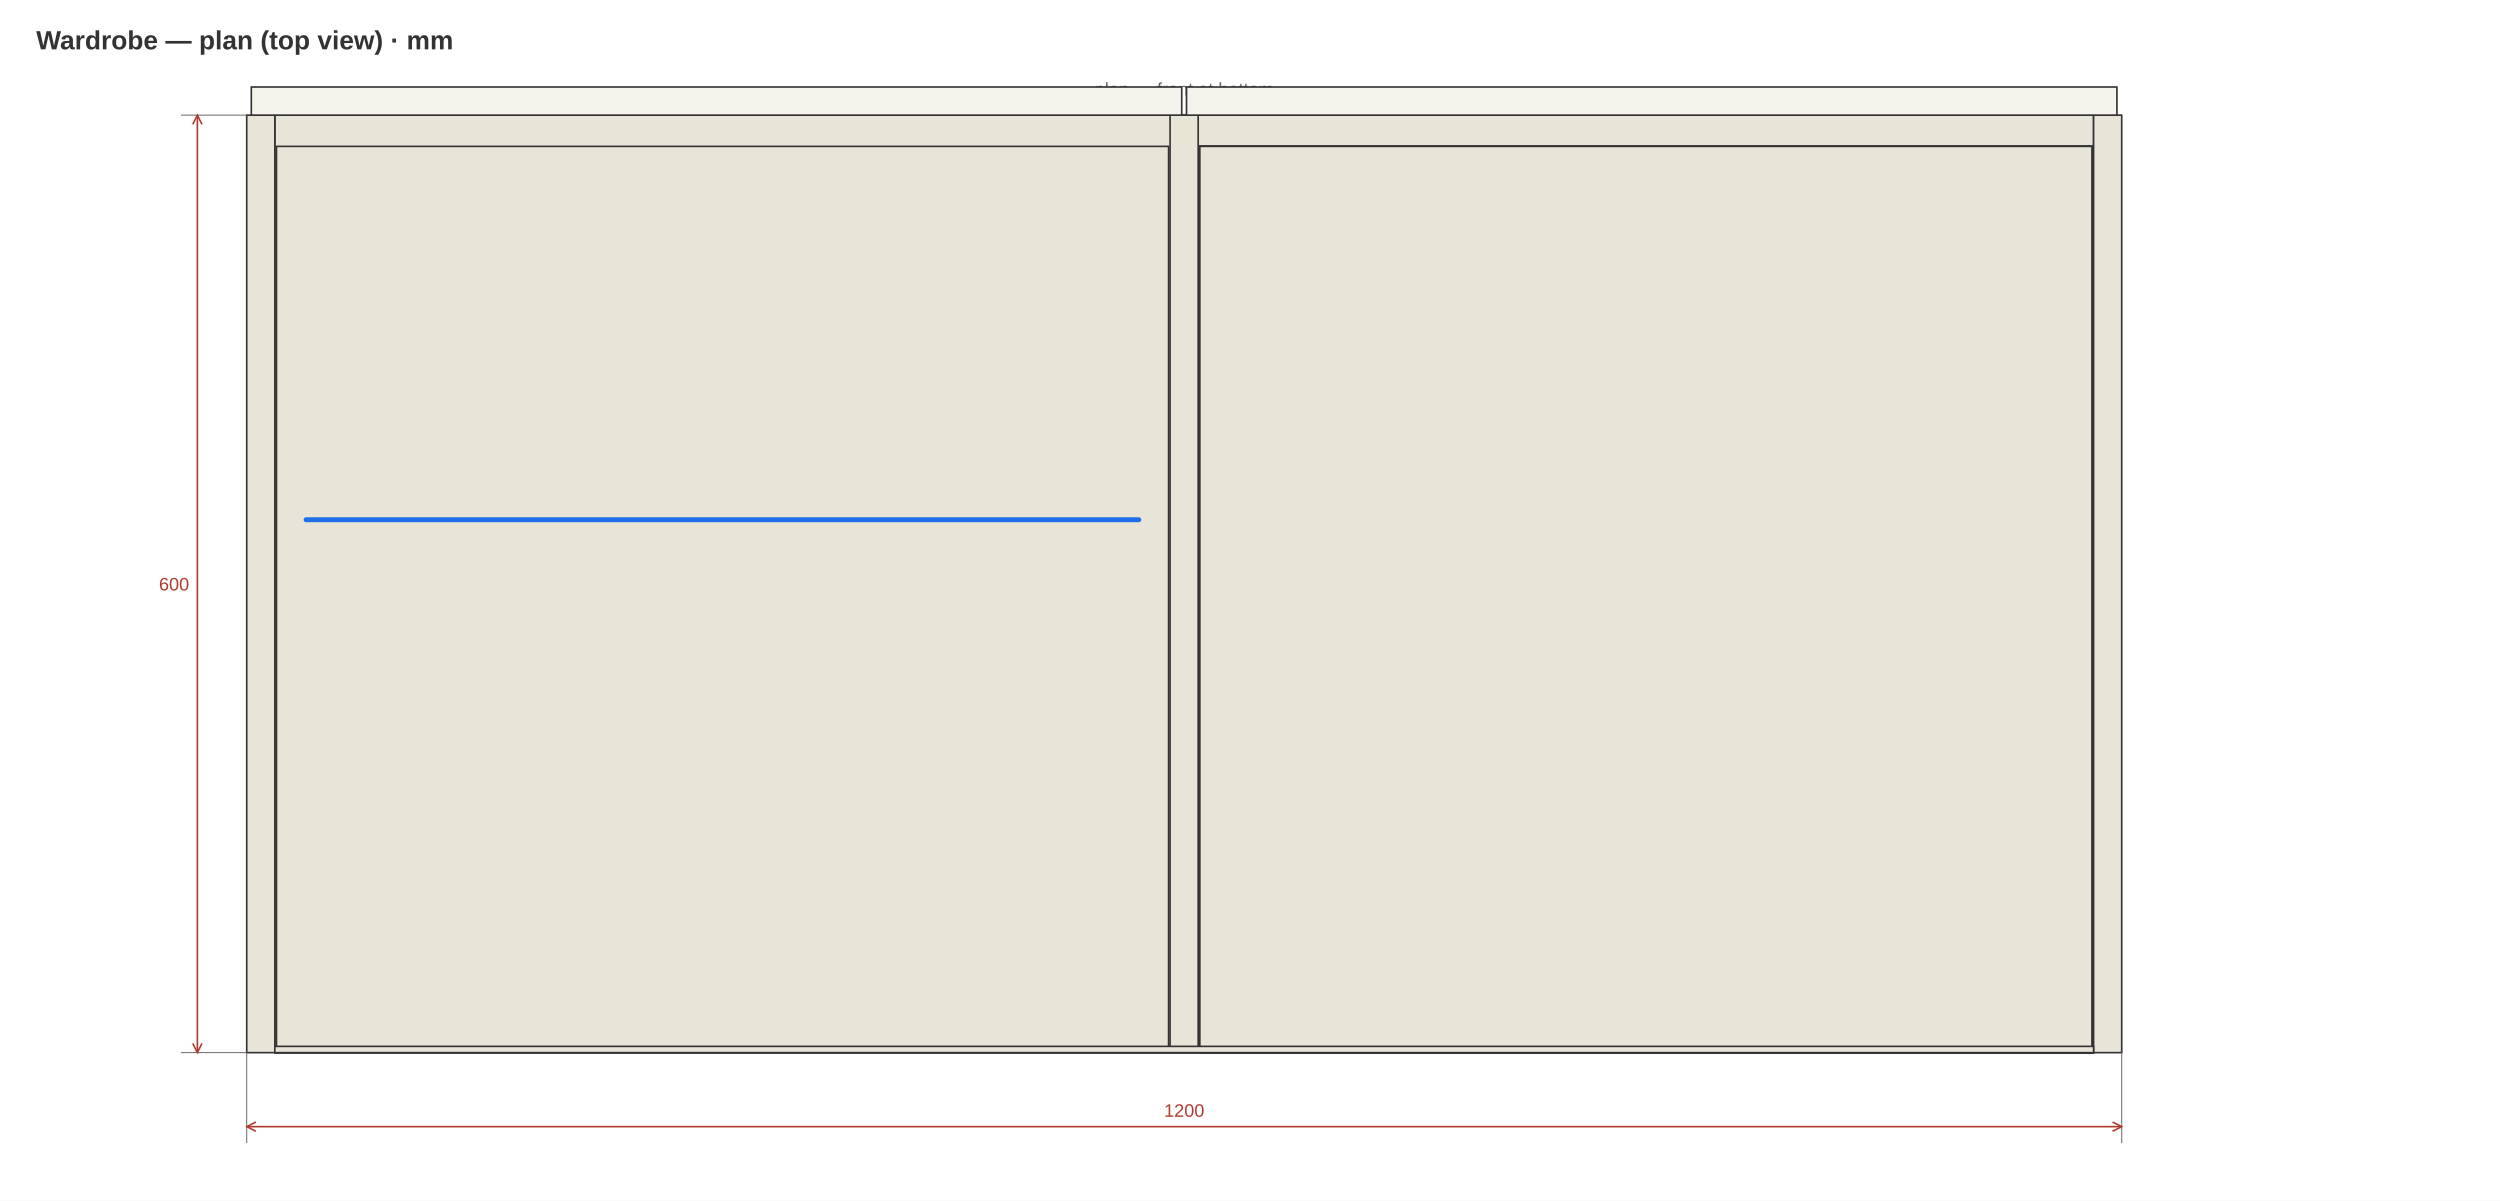
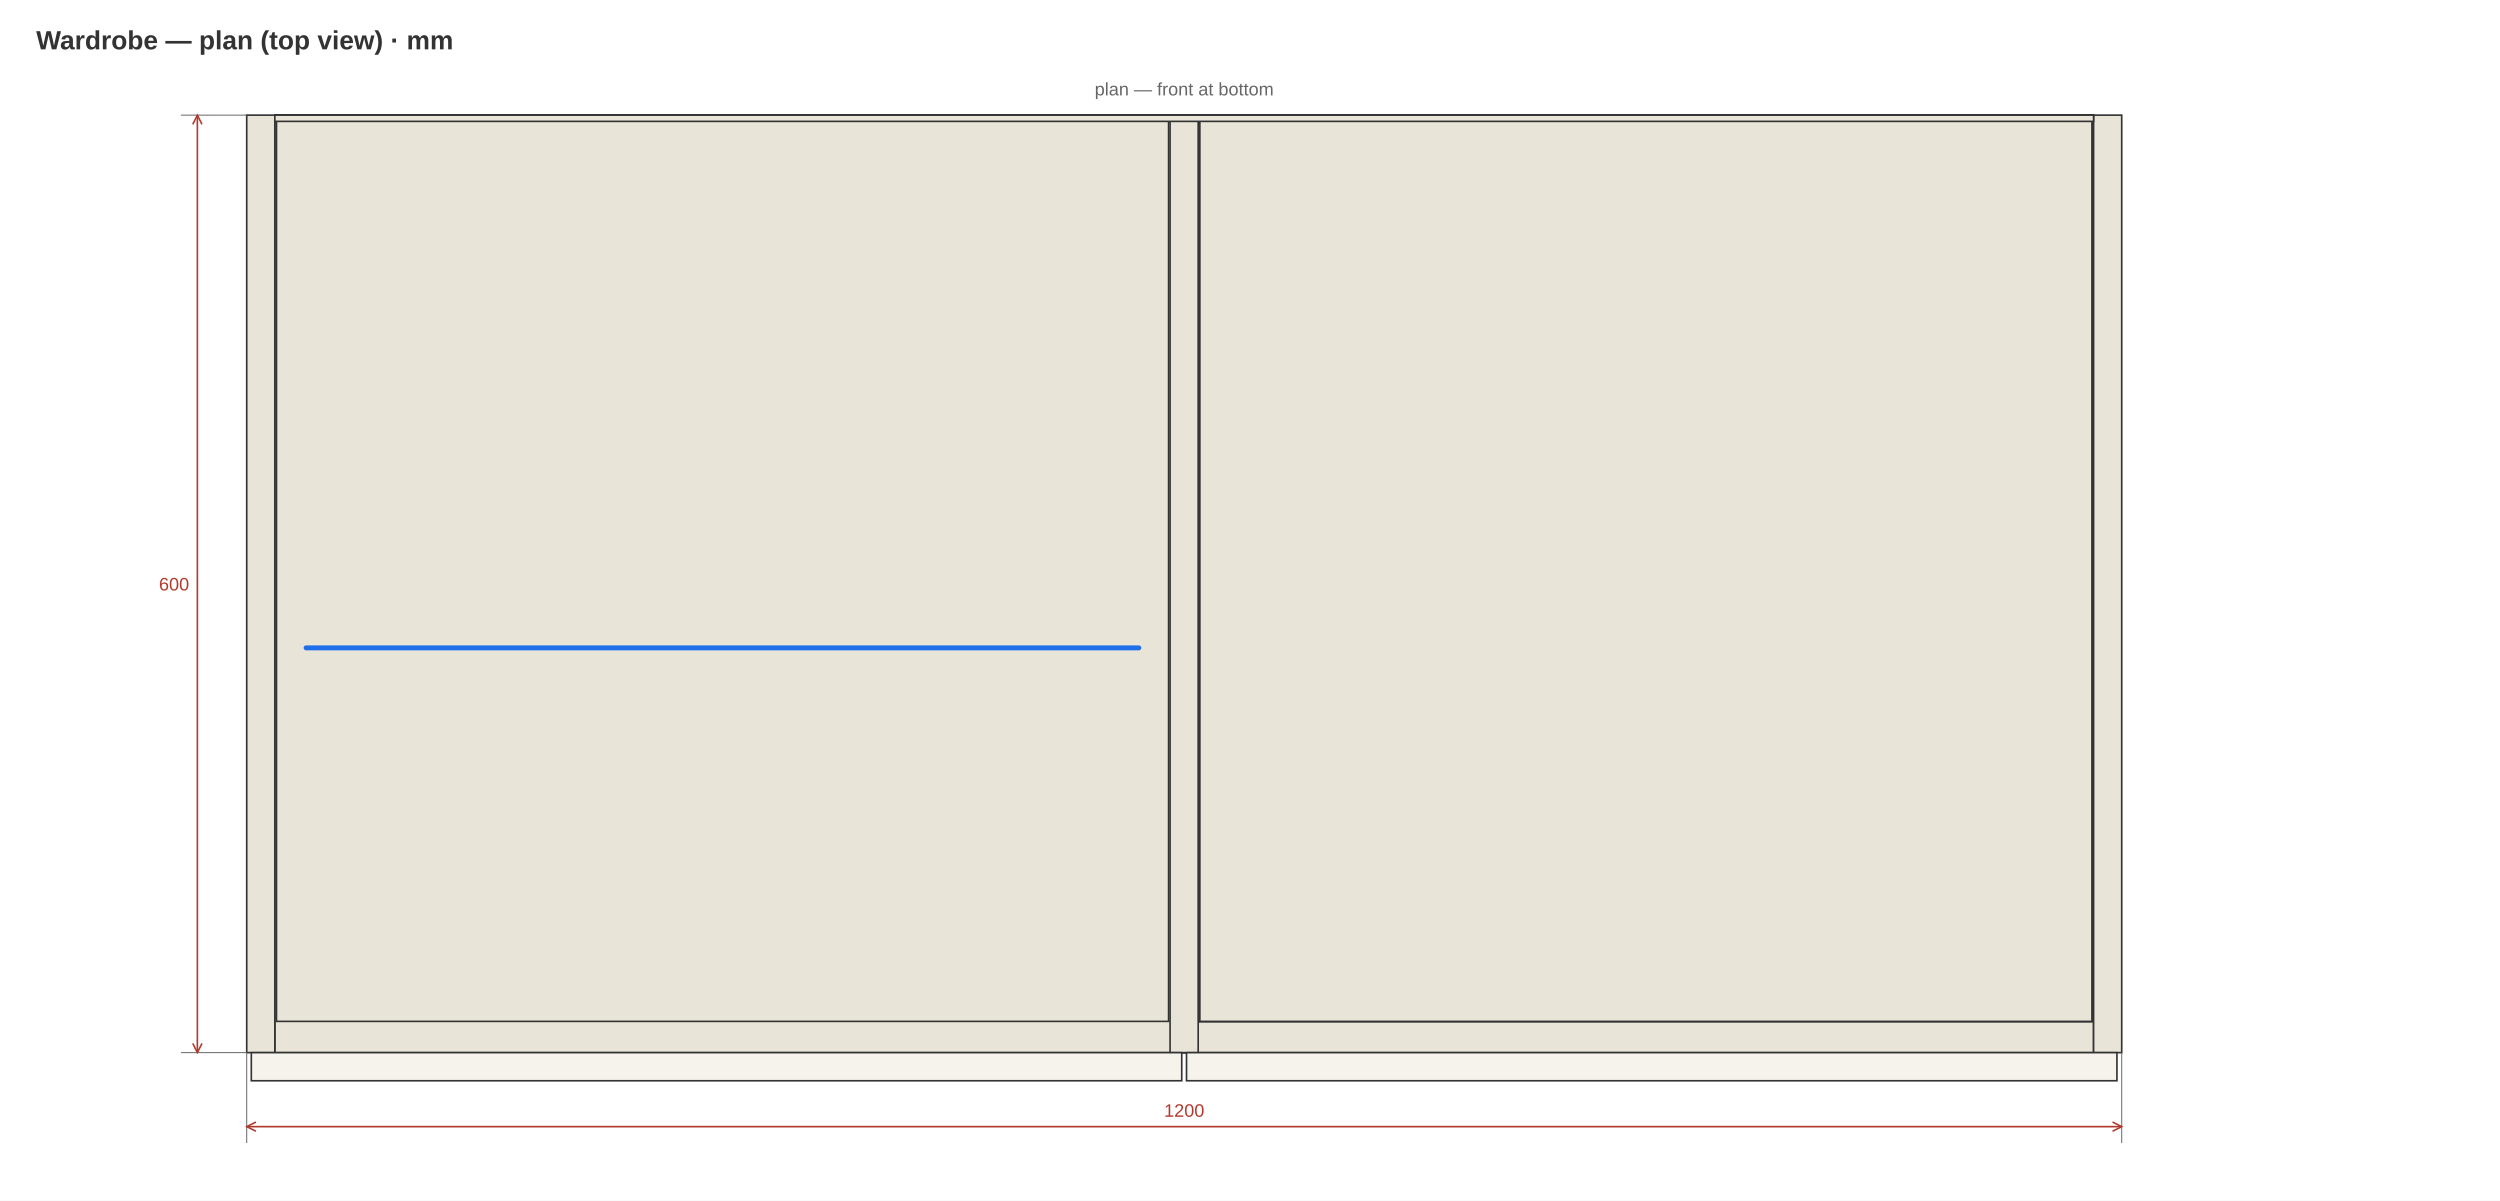
<svg xmlns="http://www.w3.org/2000/svg" width="1520.0" height="730.0" viewBox="0 0 1520.0 730.0" font-family="Arial,Helvetica,sans-serif">
  <rect width="1520.0" height="730.0" fill="#fff" />
  <defs>
    <marker id="a" viewBox="0 0 10 10" refX="9" refY="5" markerWidth="7" markerHeight="7" orient="auto-start-reverse">
      <path d="M1 1L9 5L1 9" fill="none" stroke="#b03a2e" stroke-width="1.4" />
    </marker>
  </defs>
  <text x="22" y="30" font-size="16" font-weight="bold" fill="#333">Wardrobe — plan (top view) · mm</text>
  <text x="720.0" y="58.0" font-size="11" fill="#666" text-anchor="middle">plan — front at bottom</text>
  <rect x="167.1" y="70.0" width="1105.8" height="570.0" fill="#e9e4d8" stroke="#333" stroke-width="1" />
  <rect x="167.1" y="70.0" width="1105.8" height="570.0" fill="#e9e4d8" stroke="#333" stroke-width="1" />
-   <rect x="168.1" y="89.0" width="542.4" height="551.0" fill="#e9e4d8" stroke="#333" stroke-width="1" />
-   <rect x="729.5" y="89.0" width="542.4" height="551.0" fill="#e9e4d8" stroke="#333" stroke-width="1" />
-   <rect x="729.5" y="89.0" width="542.4" height="551.0" fill="#e9e4d8" stroke="#333" stroke-width="1" />
-   <rect x="729.5" y="89.0" width="542.4" height="551.0" fill="#e9e4d8" stroke="#333" stroke-width="1" />
-   <rect x="729.5" y="89.0" width="542.4" height="551.0" fill="#e9e4d8" stroke="#333" stroke-width="1" />
-   <rect x="729.5" y="89.0" width="542.4" height="551.0" fill="#e9e4d8" stroke="#333" stroke-width="1" />
-   <line x1="186.1" y1="316.0" x2="692.4" y2="316.0" stroke="#1f6feb" stroke-width="3" stroke-linecap="round" />
+   <rect x="168.1" y="70.0" width="542.4" height="551.0" fill="#e9e4d8" stroke="#333" stroke-width="1" />
+   <rect x="729.5" y="70.0" width="542.4" height="551.0" fill="#e9e4d8" stroke="#333" stroke-width="1" />
+   <rect x="729.5" y="70.0" width="542.4" height="551.0" fill="#e9e4d8" stroke="#333" stroke-width="1" />
+   <rect x="729.5" y="70.0" width="542.4" height="551.0" fill="#e9e4d8" stroke="#333" stroke-width="1" />
+   <rect x="729.5" y="70.0" width="542.4" height="551.0" fill="#e9e4d8" stroke="#333" stroke-width="1" />
+   <rect x="729.5" y="70.0" width="542.4" height="551.0" fill="#e9e4d8" stroke="#333" stroke-width="1" />
+   <line x1="186.1" y1="393.9" x2="692.4" y2="393.9" stroke="#1f6feb" stroke-width="3" stroke-linecap="round" />
  <rect x="150.0" y="70.0" width="17.1" height="570.0" fill="#e9e4d8" stroke="#333" stroke-width="1" />
  <rect x="1272.9" y="70.0" width="17.1" height="570.0" fill="#e9e4d8" stroke="#333" stroke-width="1" />
  <rect x="711.4" y="70.0" width="17.1" height="570.0" fill="#e9e4d8" stroke="#333" stroke-width="1" />
-   <rect x="152.8" y="52.9" width="565.7" height="17.1" fill="#f6f3ec" stroke="#333" stroke-width="1" />
-   <rect x="721.4" y="52.9" width="565.7" height="17.1" fill="#f6f3ec" stroke="#333" stroke-width="1" />
-   <rect x="167.1" y="636.2" width="1105.8" height="3.8" fill="#e9e4d8" stroke="#333" stroke-width="1" />
+   <rect x="152.8" y="640.0" width="565.7" height="17.1" fill="#f6f3ec" stroke="#333" stroke-width="1" />
+   <rect x="721.4" y="640.0" width="565.7" height="17.1" fill="#f6f3ec" stroke="#333" stroke-width="1" />
+   <rect x="167.1" y="70.0" width="1105.8" height="3.8" fill="#e9e4d8" stroke="#333" stroke-width="1" />
  <line x1="150.0" y1="640.0" x2="150.0" y2="695.0" stroke="#666" stroke-width="0.6" />
  <line x1="1290.0" y1="640.0" x2="1290.0" y2="695.0" stroke="#666" stroke-width="0.6" />
  <line x1="150.0" y1="685.0" x2="1290.0" y2="685.0" stroke="#b03a2e" stroke-width="1" marker-start="url(#a)" marker-end="url(#a)" />
  <text x="720.0" y="679.0" font-size="11" fill="#b03a2e" text-anchor="middle">1200</text>
+   <line x1="150.0" y1="640.0" x2="110.0" y2="640.0" stroke="#666" stroke-width="0.6" />
  <line x1="150.0" y1="70.0" x2="110.0" y2="70.0" stroke="#666" stroke-width="0.6" />
-   <line x1="150.0" y1="640.0" x2="110.0" y2="640.0" stroke="#666" stroke-width="0.6" />
  <line x1="120.0" y1="70.0" x2="120.0" y2="640.0" stroke="#b03a2e" stroke-width="1" marker-start="url(#a)" marker-end="url(#a)" />
  <text x="115.0" y="359.0" font-size="11" fill="#b03a2e" text-anchor="end">600</text>
</svg>
